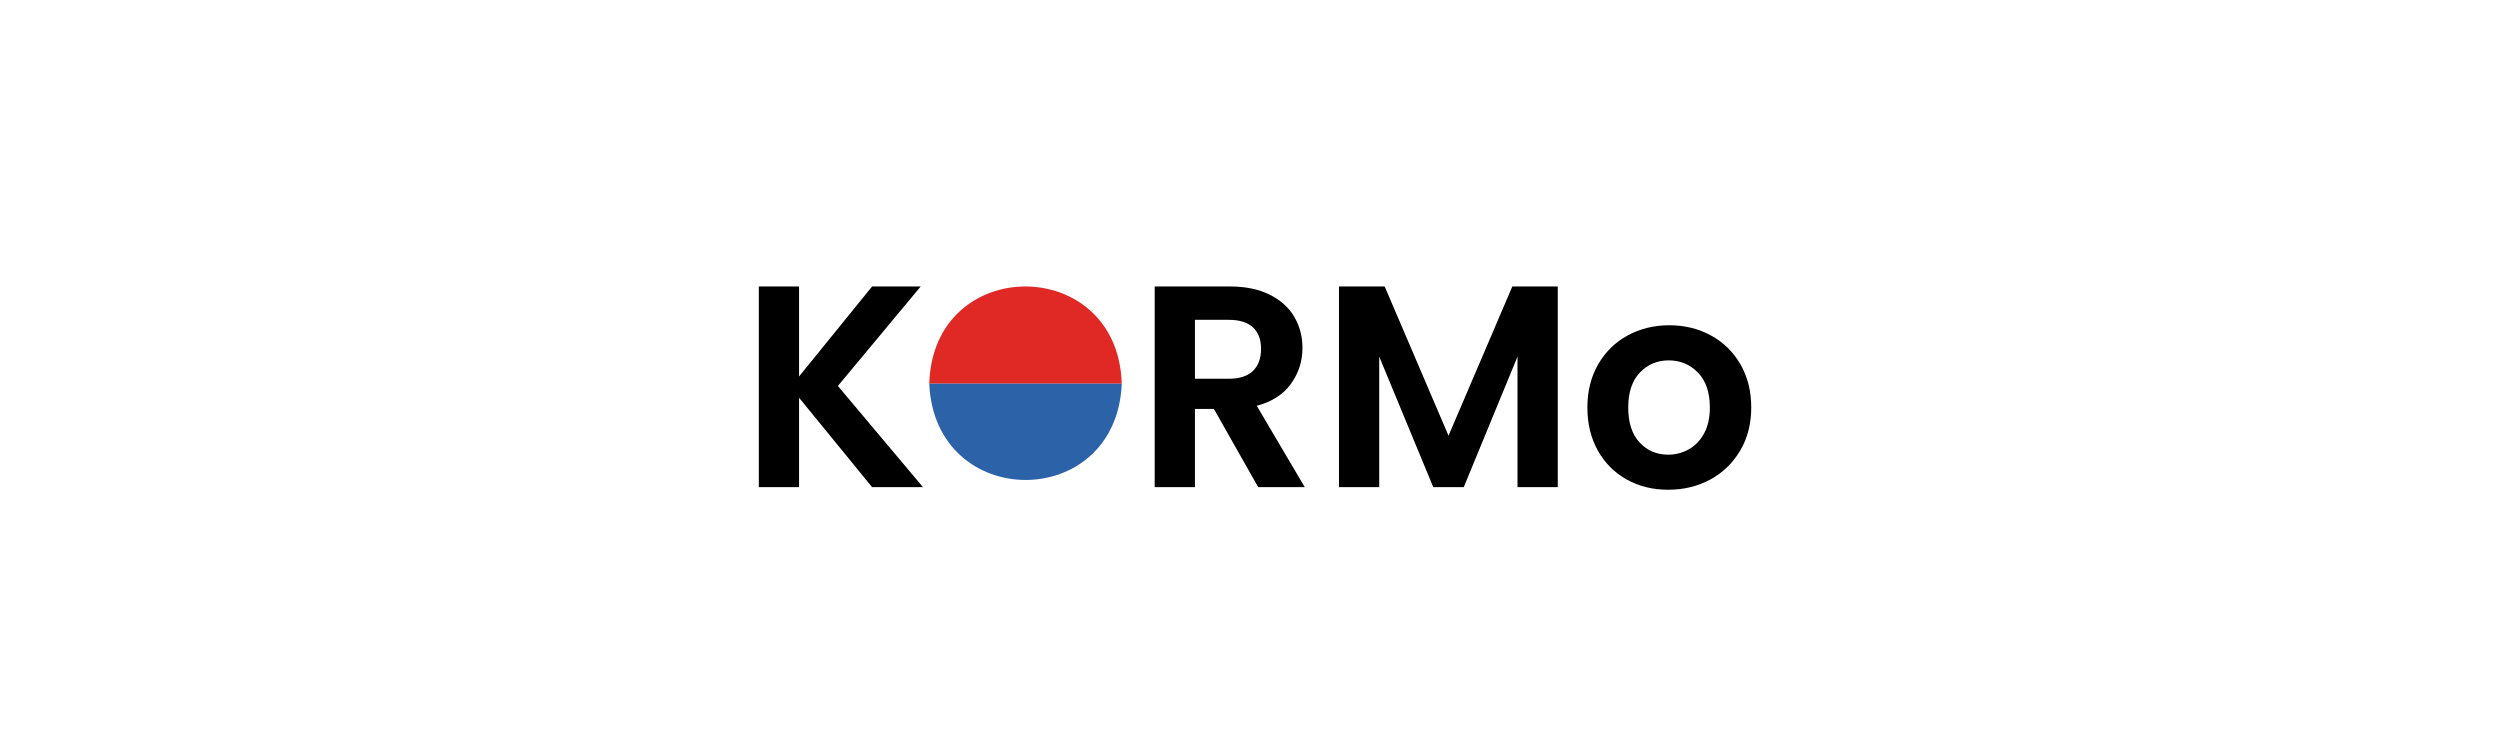
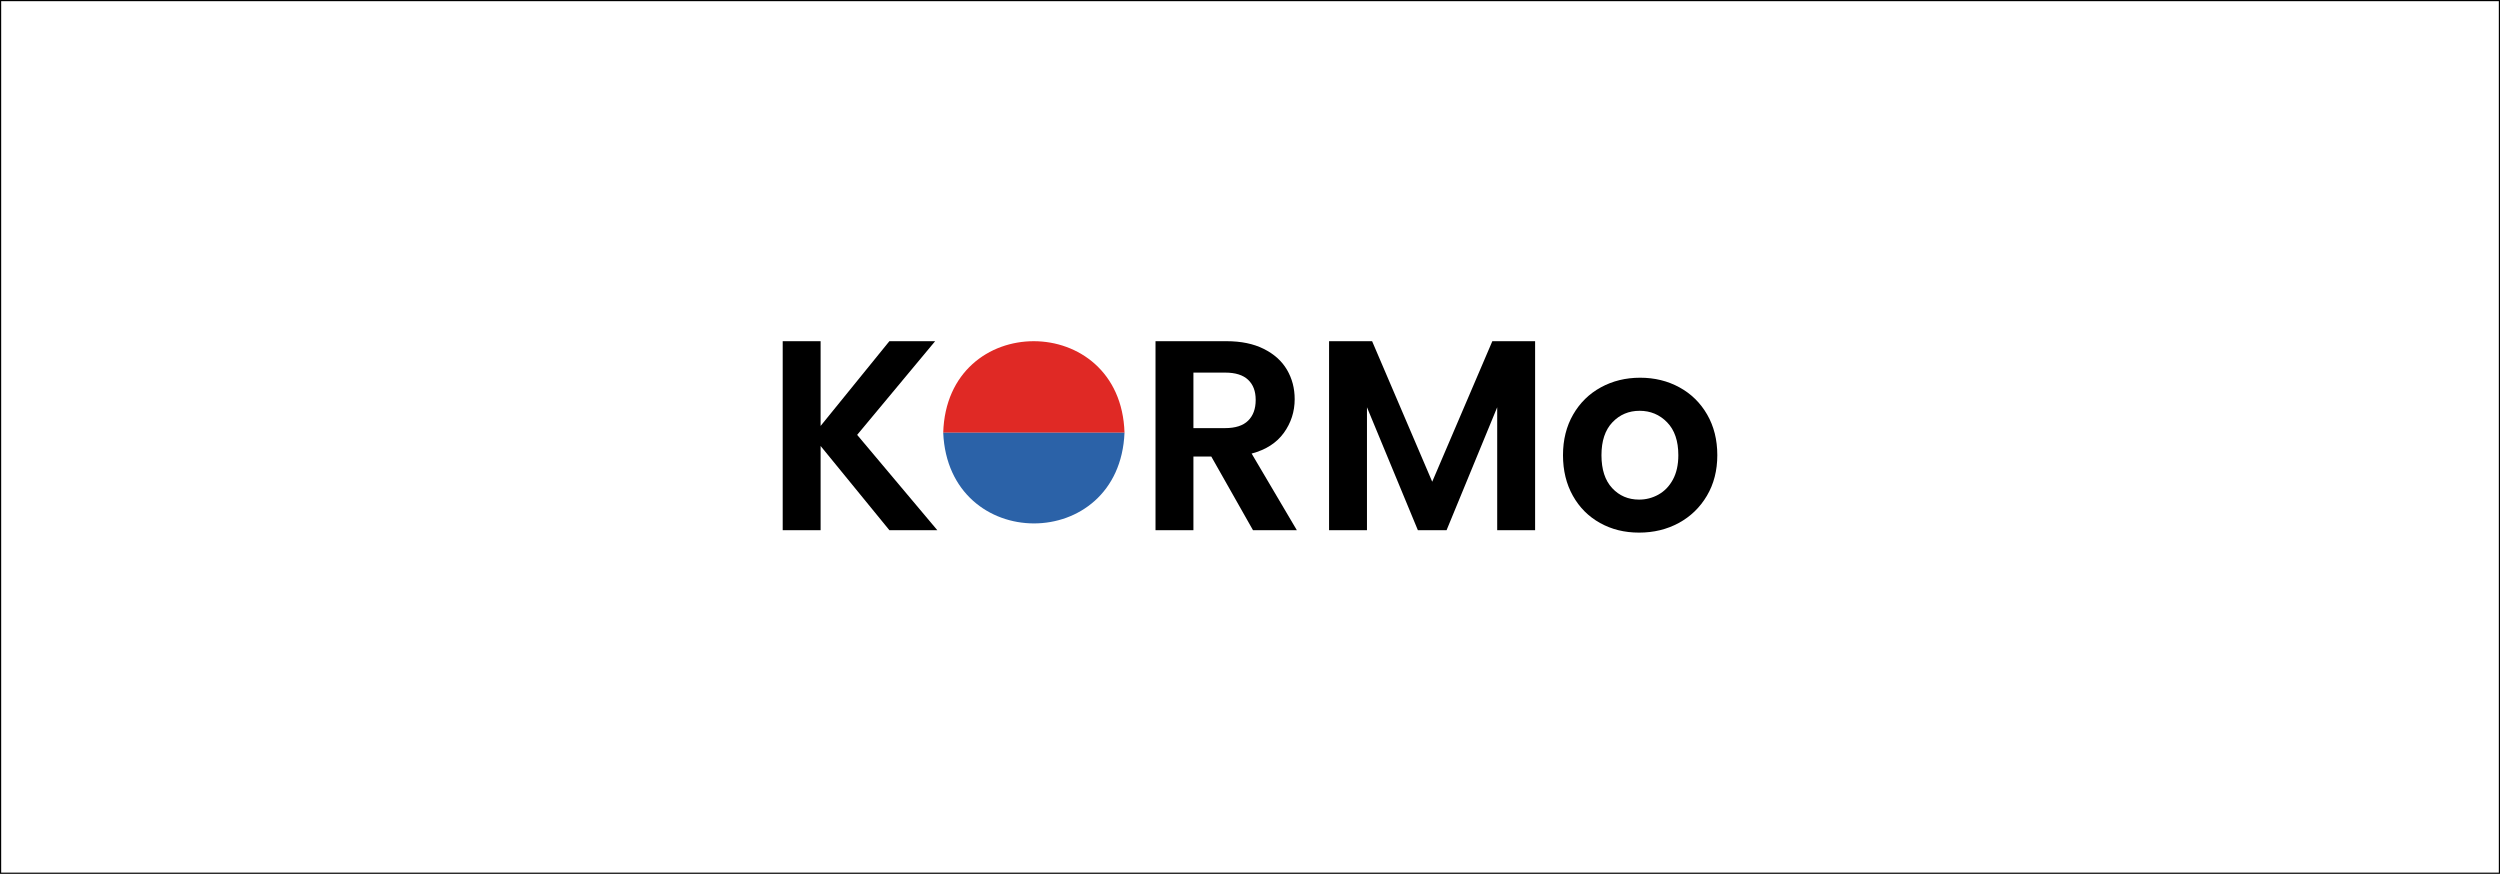
- <svg xmlns="http://www.w3.org/2000/svg" id="Layer_1" version="1.1" viewBox="0 0 2000 600">
+ <svg xmlns="http://www.w3.org/2000/svg" id="Layer_1" version="1.1" viewBox="0 0 2123.73 742.3">
  <defs>
    <style>
      .st0 {
        fill: #2b62a8;
      }

      .st1 {
        isolation: isolate;
      }

      .st2 {
        fill: #fff;
        stroke: #000;
        stroke-miterlimit: 10;
      }

      .st3 {
        fill: #e02925;
      }
    </style>
  </defs>
-   <rect class="st2" x="-22.62" y="-73.46" width="2122.73" height="741.3" />
+   <rect class="st2" x=".5" y=".5" width="2122.73" height="741.3" />
  <g>
-     <path class="st3" d="M897.41,306.91h-154c3.01-103.74,150.83-103.54,154,0Z" />
-     <path class="st0" d="M897.41,306.91c-4.23,102.88-149.67,102.62-154,0h154Z" />
-   </g>
-   <g class="st1">
-     <path d="M697.67,389.72l-58.42-71.53v71.53h-32.2v-160.54h32.2v71.99l58.42-71.99h38.87l-66.24,79.58,68.08,80.96h-40.71Z" />
-     <path d="M1006.55,389.72l-35.42-62.56h-15.18v62.56h-32.2v-160.54h60.26c12.42,0,23,2.18,31.74,6.56,8.74,4.37,15.3,10.27,19.67,17.71s6.55,15.76,6.55,24.95c0,10.58-3.07,20.12-9.2,28.64-6.14,8.51-15.26,14.38-27.37,17.6l38.41,65.09h-37.26ZM955.95,303.01h26.91c8.74,0,15.26-2.11,19.55-6.32,4.29-4.21,6.44-10.08,6.44-17.6s-2.15-13.07-6.44-17.14c-4.29-4.06-10.81-6.1-19.55-6.1h-26.91v47.15h0Z" />
-     <path d="M1246.21,229.18v160.54h-32.2v-104.42l-43.01,104.42h-24.38l-43.24-104.42v104.42h-32.2v-160.54h36.57l51.06,119.37,51.06-119.37h36.34,0Z" />
-     <path d="M1301.41,383.62c-9.81-5.44-17.52-13.15-23.11-23.12-5.6-9.97-8.4-21.47-8.4-34.5s2.88-24.53,8.62-34.5c5.75-9.97,13.6-17.67,23.57-23.12,9.97-5.44,21.08-8.17,33.35-8.17s23.38,2.72,33.35,8.17c9.97,5.44,17.83,13.15,23.58,23.12s8.62,21.47,8.62,34.5-2.95,24.53-8.85,34.5c-5.91,9.97-13.88,17.67-23.92,23.12-10.04,5.44-21.27,8.17-33.69,8.17s-23.31-2.72-33.12-8.16h0ZM1350.97,359.48c5.14-2.84,9.24-7.09,12.31-12.76,3.07-5.67,4.6-12.57,4.6-20.7,0-12.11-3.18-21.43-9.54-27.95-6.36-6.52-14.15-9.77-23.34-9.77s-16.91,3.26-23.11,9.77c-6.21,6.52-9.31,15.83-9.31,27.95s3.03,21.43,9.09,27.95c6.05,6.52,13.68,9.77,22.89,9.77,5.83,0,11.31-1.42,16.44-4.26h-.03,0Z" />
+     <g>
+       <path class="st3" d="M955.26,367.58h-154c3.01-103.74,150.83-103.54,154,0Z" />
+       <path class="st0" d="M955.26,367.58c-4.23,102.88-149.67,102.62-154,0h154Z" />
+     </g>
+     <g class="st1">
+       <path d="M755.52,450.38l-58.42-71.53v71.53h-32.2v-160.54h32.2v71.99l58.42-71.99h38.87l-66.24,79.58,68.08,80.96h-40.71Z" />
+       <path d="M1064.4,450.38l-35.42-62.56h-15.18v62.56h-32.2v-160.54h60.26c12.42,0,23,2.18,31.74,6.56,8.74,4.37,15.3,10.27,19.67,17.71s6.55,15.76,6.55,24.95c0,10.58-3.07,20.12-9.2,28.64-6.14,8.51-15.26,14.38-27.37,17.6l38.41,65.09h-37.26ZM1013.8,363.68h26.91c8.74,0,15.26-2.11,19.55-6.32,4.29-4.21,6.44-10.08,6.44-17.6s-2.15-13.07-6.44-17.14c-4.29-4.06-10.81-6.1-19.55-6.1h-26.91v47.15h0Z" />
+       <path d="M1304.06,289.85v160.54h-32.2v-104.42l-43.01,104.42h-24.38l-43.24-104.42v104.42h-32.2v-160.54h36.57l51.06,119.37,51.06-119.37h36.34,0Z" />
+       <path d="M1359.26,444.28c-9.81-5.44-17.52-13.15-23.11-23.12-5.6-9.97-8.4-21.47-8.4-34.5s2.88-24.53,8.62-34.5c5.75-9.97,13.6-17.67,23.57-23.12,9.97-5.44,21.08-8.17,33.35-8.17s23.38,2.72,33.35,8.17c9.97,5.44,17.83,13.15,23.58,23.12s8.62,21.47,8.62,34.5-2.95,24.53-8.85,34.5c-5.91,9.97-13.88,17.67-23.92,23.12-10.04,5.44-21.27,8.17-33.69,8.17s-23.31-2.72-33.12-8.16h0ZM1408.82,420.15c5.14-2.84,9.24-7.09,12.31-12.76,3.07-5.67,4.6-12.57,4.6-20.7,0-12.11-3.18-21.43-9.54-27.95-6.36-6.52-14.15-9.77-23.34-9.77s-16.91,3.26-23.11,9.77c-6.21,6.52-9.31,15.83-9.31,27.95s3.03,21.43,9.09,27.95c6.05,6.52,13.68,9.77,22.89,9.77,5.83,0,11.31-1.42,16.44-4.26h-.03,0Z" />
+     </g>
  </g>
</svg>
